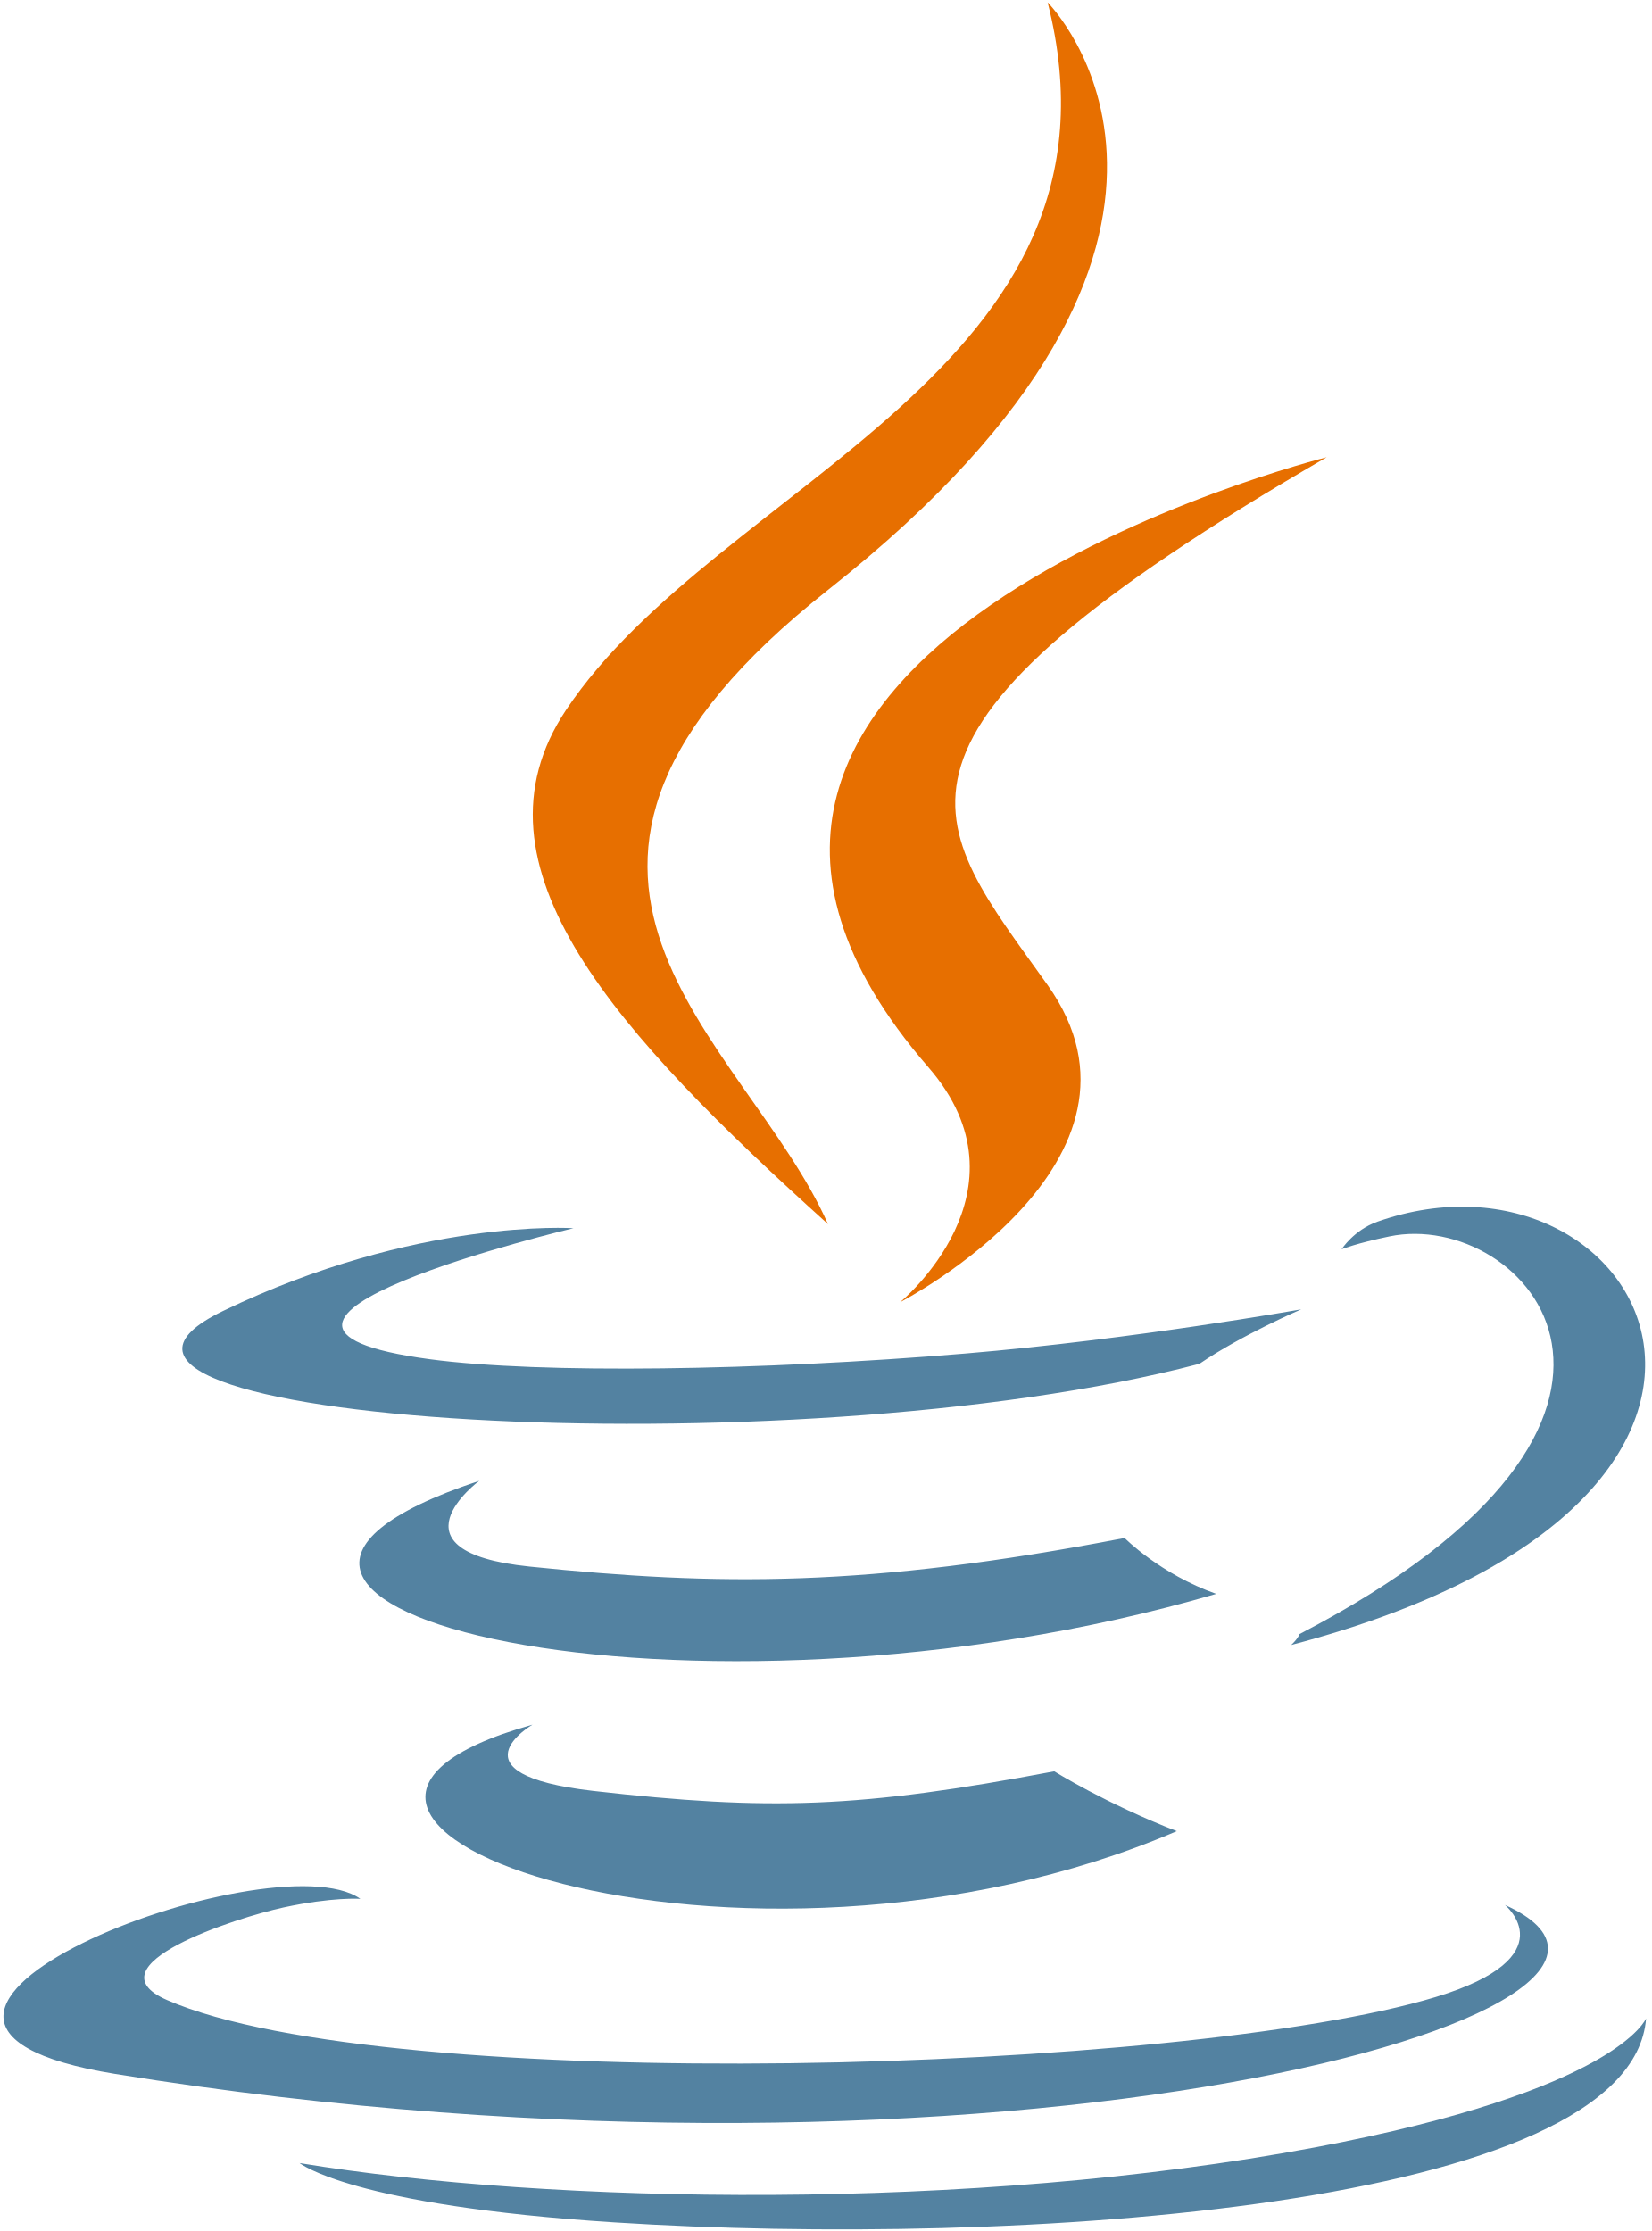
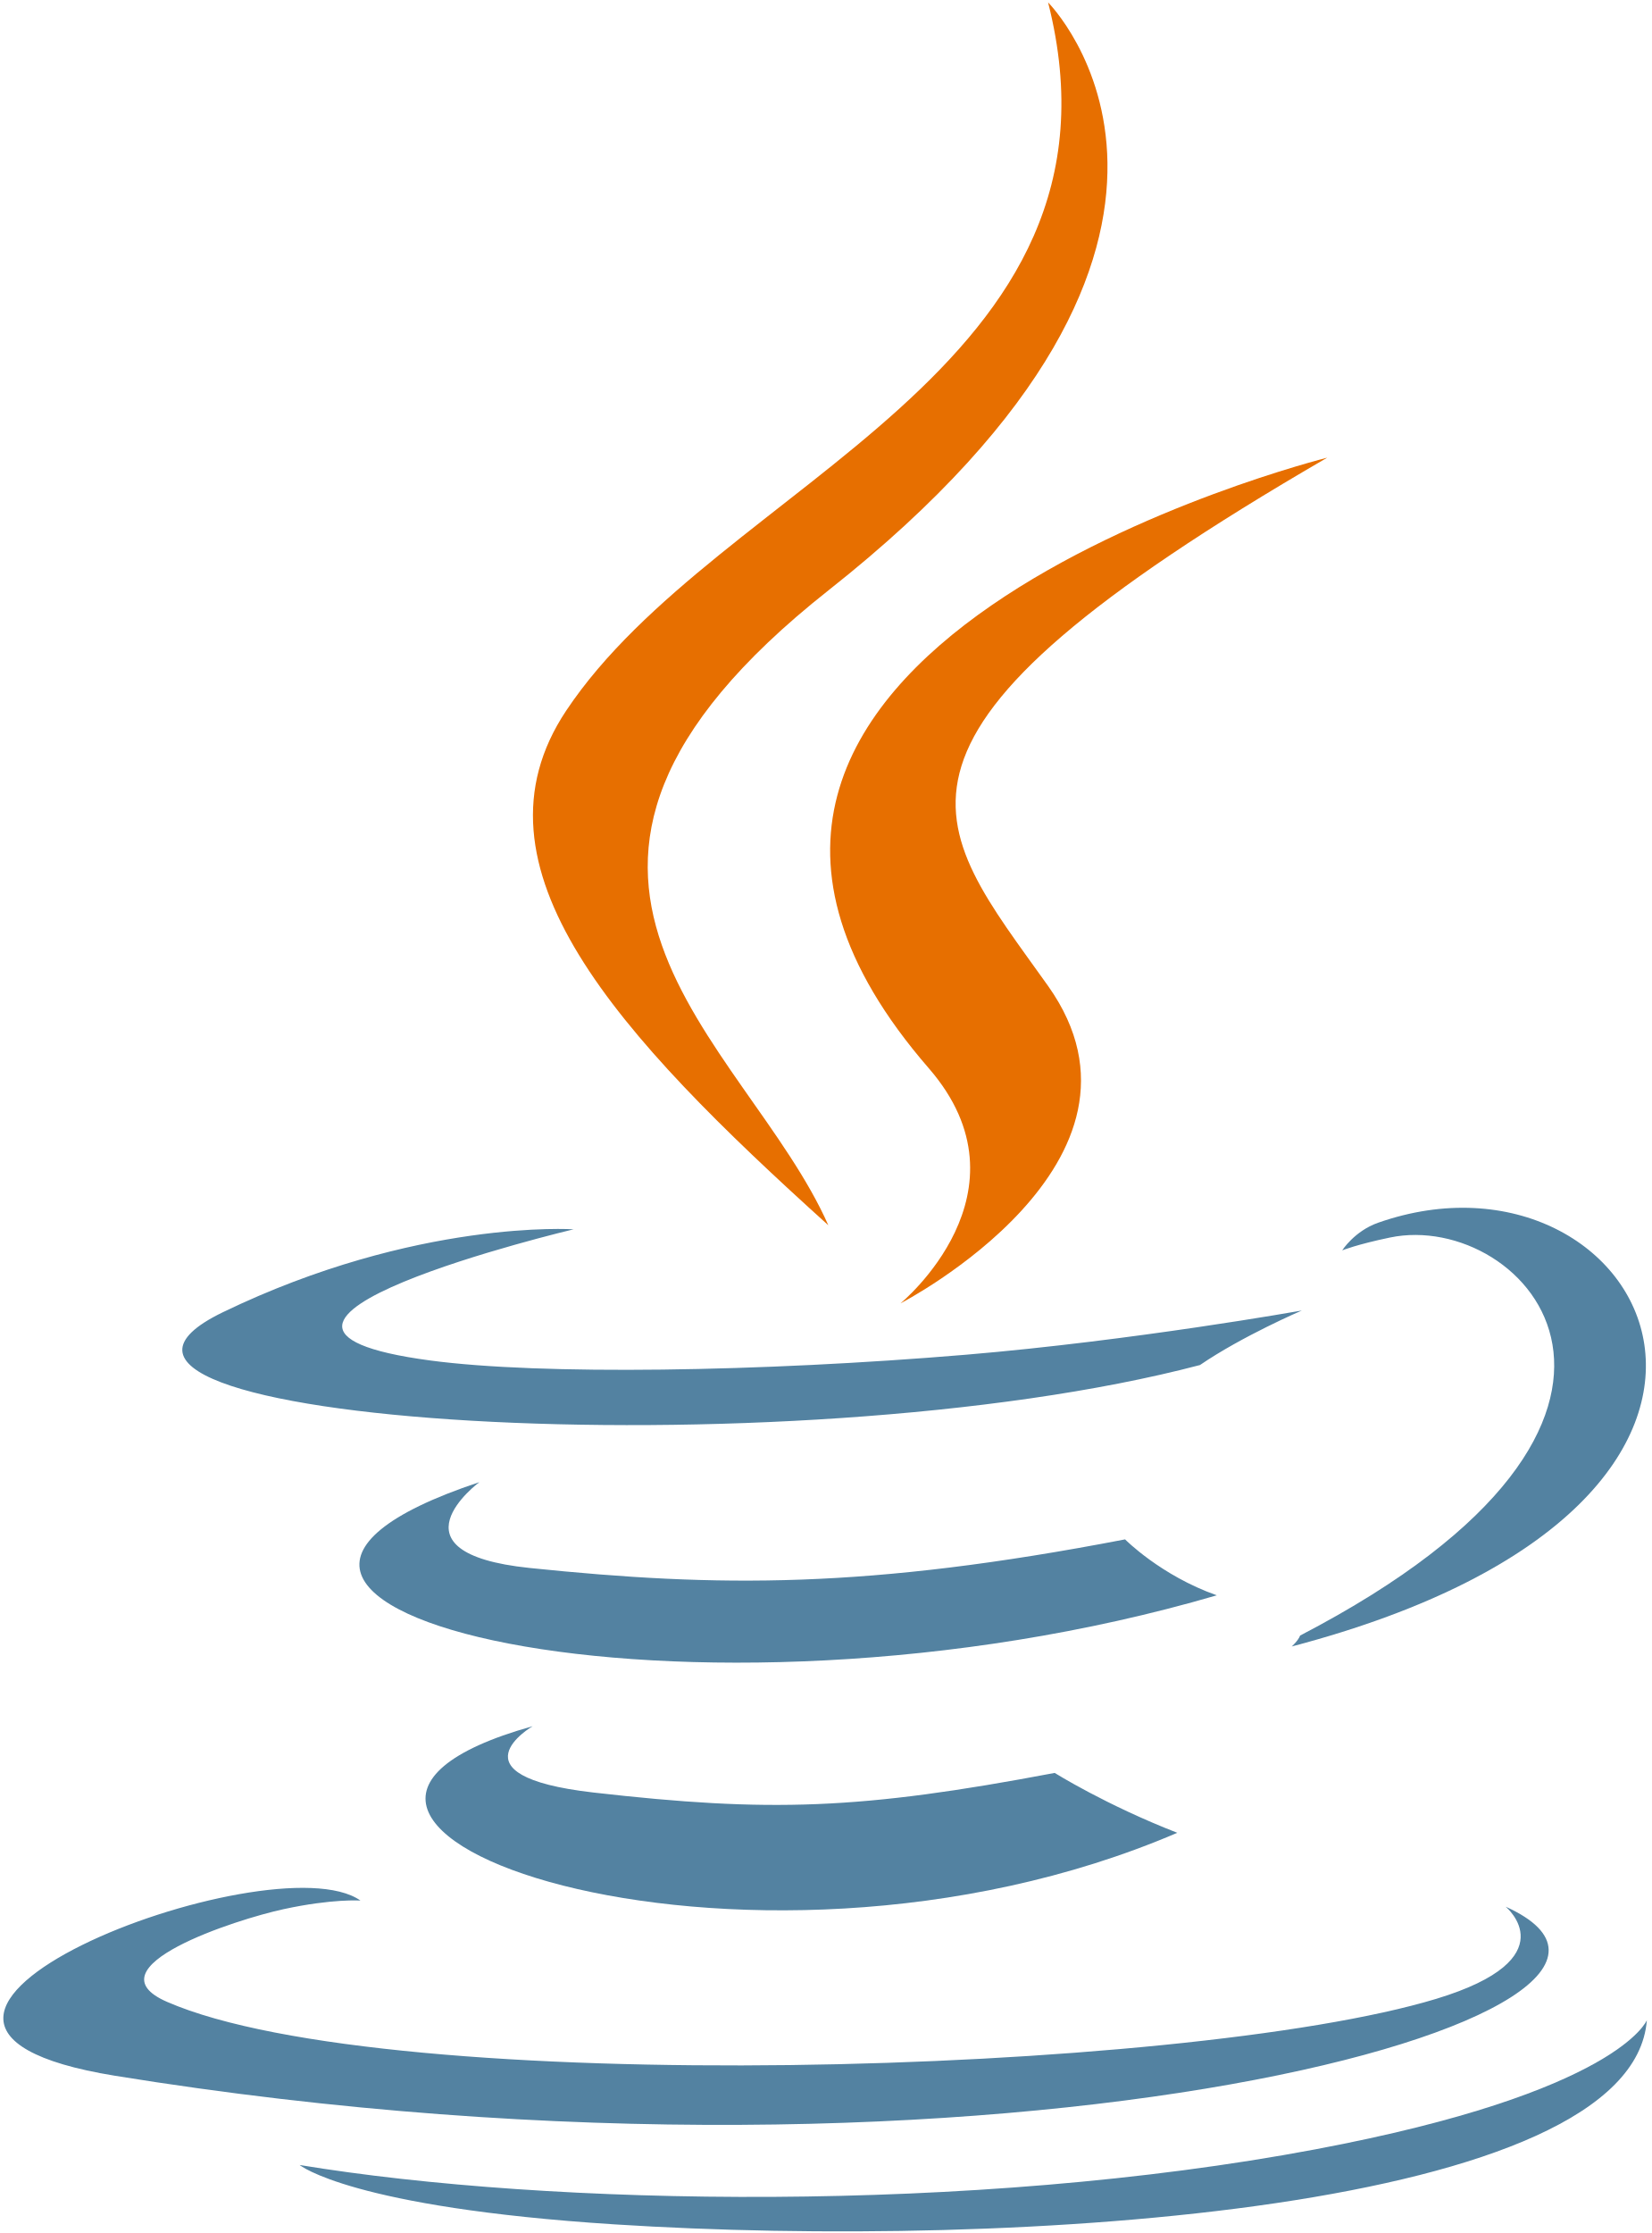
- <svg xmlns="http://www.w3.org/2000/svg" width="35.52px" height="48px" preserveAspectRatio="xMidYMid meet" viewBox="0 0 256 346" style="-ms-transform: rotate(360deg); -webkit-transform: rotate(360deg); transform: rotate(360deg);">
-   <path d="M82.554 267.473s-13.198 7.675 9.393 10.272c27.369 3.122 41.356 2.675 71.517-3.034 0 0 7.93 4.972 19.003 9.279-67.611 28.977-153.019-1.679-99.913-16.517" fill="#5382A1" />
-   <path d="M74.292 229.659s-14.803 10.958 7.805 13.296c29.236 3.016 52.324 3.263 92.276-4.43 0 0 5.526 5.602 14.215 8.666-81.747 23.904-172.798 1.885-114.296-17.532" fill="#5382A1" />
+ <svg xmlns="http://www.w3.org/2000/svg" width="1850" height="2500" viewBox="0 0 256 346" preserveAspectRatio="xMinYMin meet">
+   <path d="M82.554 267.473s-13.198 7.675 9.393 10.272c27.369 3.122 41.356 2.675 71.517-3.034 0 0 7.93 4.972 19.003 9.279-67.611 28.977-153.019-1.679-99.913-16.517M74.292 229.659s-14.803 10.958 7.805 13.296c29.236 3.016 52.324 3.263 92.276-4.43 0 0 5.526 5.602 14.215 8.666-81.747 23.904-172.798 1.885-114.296-17.532" fill="#5382A1" />
  <path d="M143.942 165.515c16.66 19.18-4.377 36.44-4.377 36.44s42.301-21.837 22.874-49.183c-18.144-25.5-32.059-38.172 43.268-81.858 0 0-118.238 29.53-61.765 94.6" fill="#E76F00" />
-   <path d="M233.364 295.442s9.767 8.047-10.757 14.273c-39.026 11.823-162.432 15.393-196.714.471-12.323-5.36 10.787-12.8 18.056-14.362 7.581-1.644 11.914-1.337 11.914-1.337-13.705-9.655-88.583 18.957-38.034 27.15 137.853 22.356 251.292-10.066 215.535-26.195" fill="#5382A1" />
-   <path d="M88.9 190.48s-62.771 14.91-22.228 20.323c17.118 2.292 51.243 1.774 83.03-.89 25.978-2.19 52.063-6.85 52.063-6.85s-9.16 3.923-15.787 8.448c-63.744 16.765-186.886 8.966-151.435-8.183 29.981-14.492 54.358-12.848 54.358-12.848" fill="#5382A1" />
-   <path d="M201.506 253.422c64.8-33.672 34.839-66.03 13.927-61.67-5.126 1.066-7.411 1.99-7.411 1.99s1.903-2.98 5.537-4.27c41.37-14.545 73.187 42.897-13.355 65.647 0 .001 1.003-.895 1.302-1.697" fill="#5382A1" />
+   <path d="M233.364 295.442s9.767 8.047-10.757 14.273c-39.026 11.823-162.432 15.393-196.714.471-12.323-5.36 10.787-12.8 18.056-14.362 7.581-1.644 11.914-1.337 11.914-1.337-13.705-9.655-88.583 18.957-38.034 27.15 137.853 22.356 251.292-10.066 215.535-26.195M88.9 190.48s-62.771 14.91-22.228 20.323c17.118 2.292 51.243 1.774 83.03-.89 25.978-2.19 52.063-6.85 52.063-6.85s-9.16 3.923-15.787 8.448c-63.744 16.765-186.886 8.966-151.435-8.183 29.981-14.492 54.358-12.848 54.358-12.848M201.506 253.422c64.8-33.672 34.839-66.03 13.927-61.67-5.126 1.066-7.411 1.99-7.411 1.99s1.903-2.98 5.537-4.27c41.37-14.545 73.187 42.897-13.355 65.647 0 .001 1.003-.895 1.302-1.697" fill="#5382A1" />
  <path d="M162.439.371s35.887 35.9-34.037 91.101c-56.071 44.282-12.786 69.53-.023 98.377-32.73-29.53-56.75-55.526-40.635-79.72C111.395 74.612 176.918 57.393 162.439.37" fill="#E76F00" />
  <path d="M95.268 344.665c62.199 3.982 157.712-2.209 159.974-31.64 0 0-4.348 11.158-51.404 20.018-53.088 9.99-118.564 8.824-157.399 2.421.001 0 7.95 6.58 48.83 9.201" fill="#5382A1" />
-   <rect x="0" y="0" width="256" height="346" fill="rgba(0, 0, 0, 0)" />
</svg>
